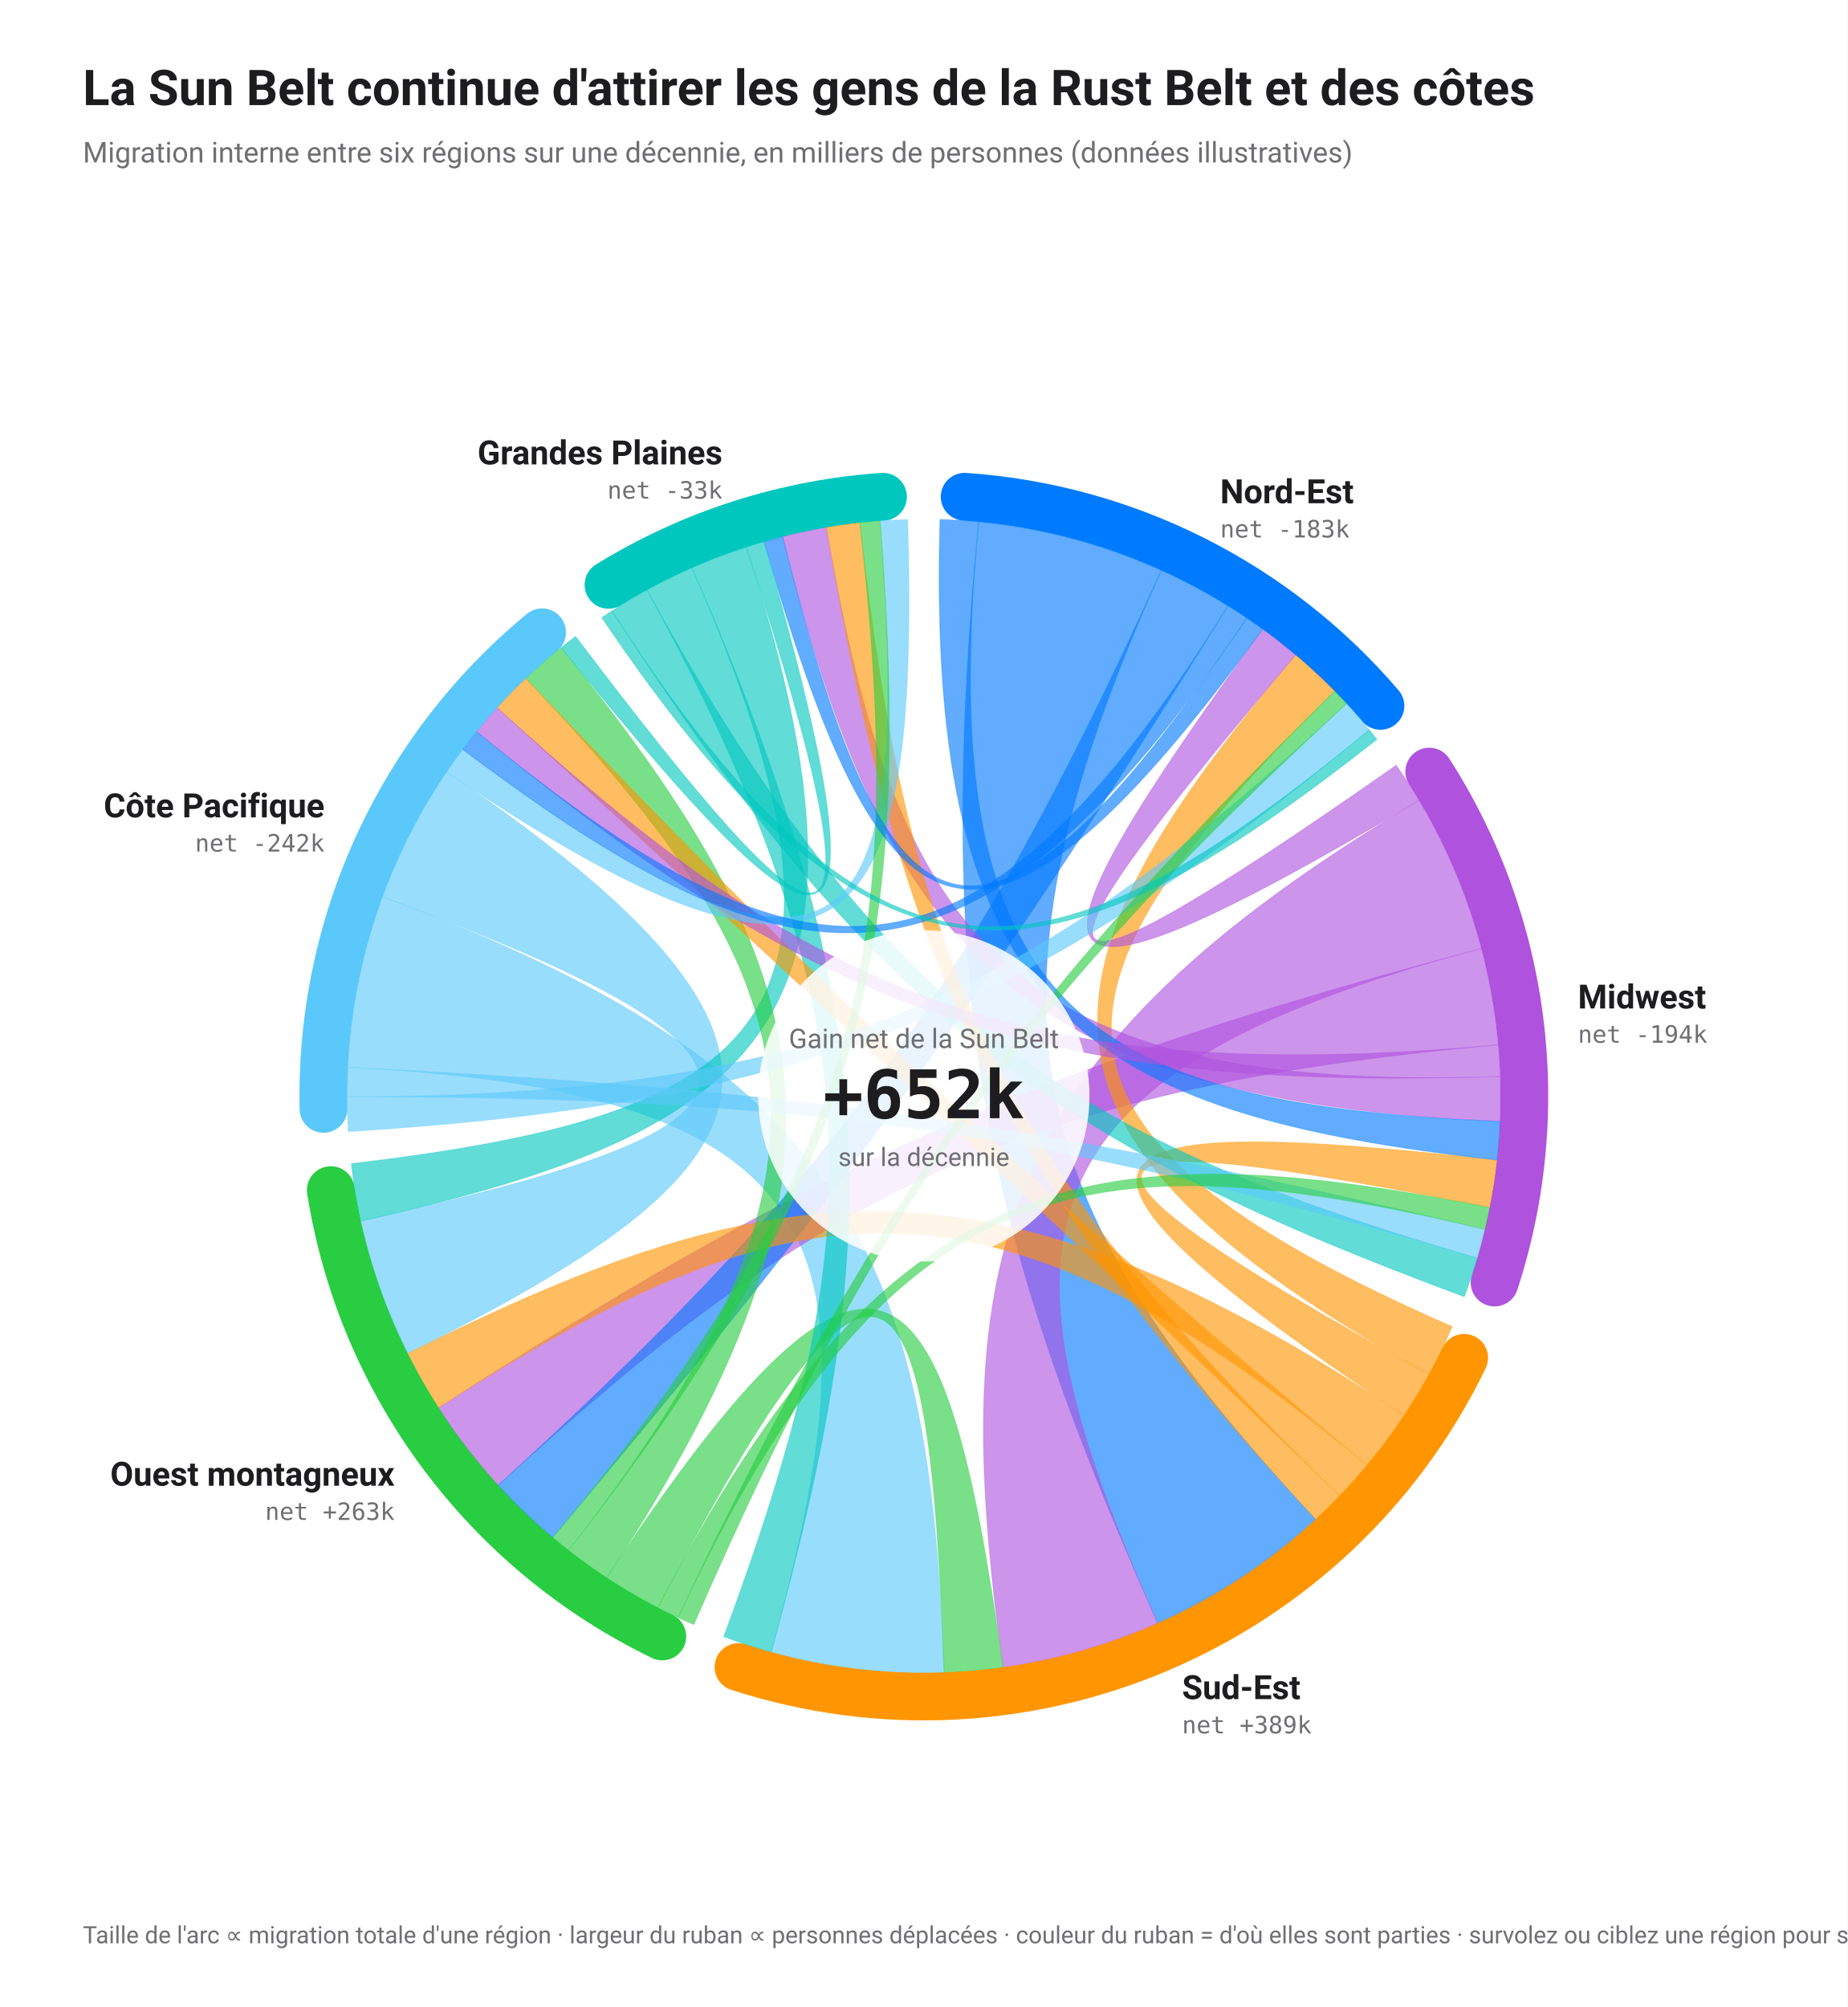
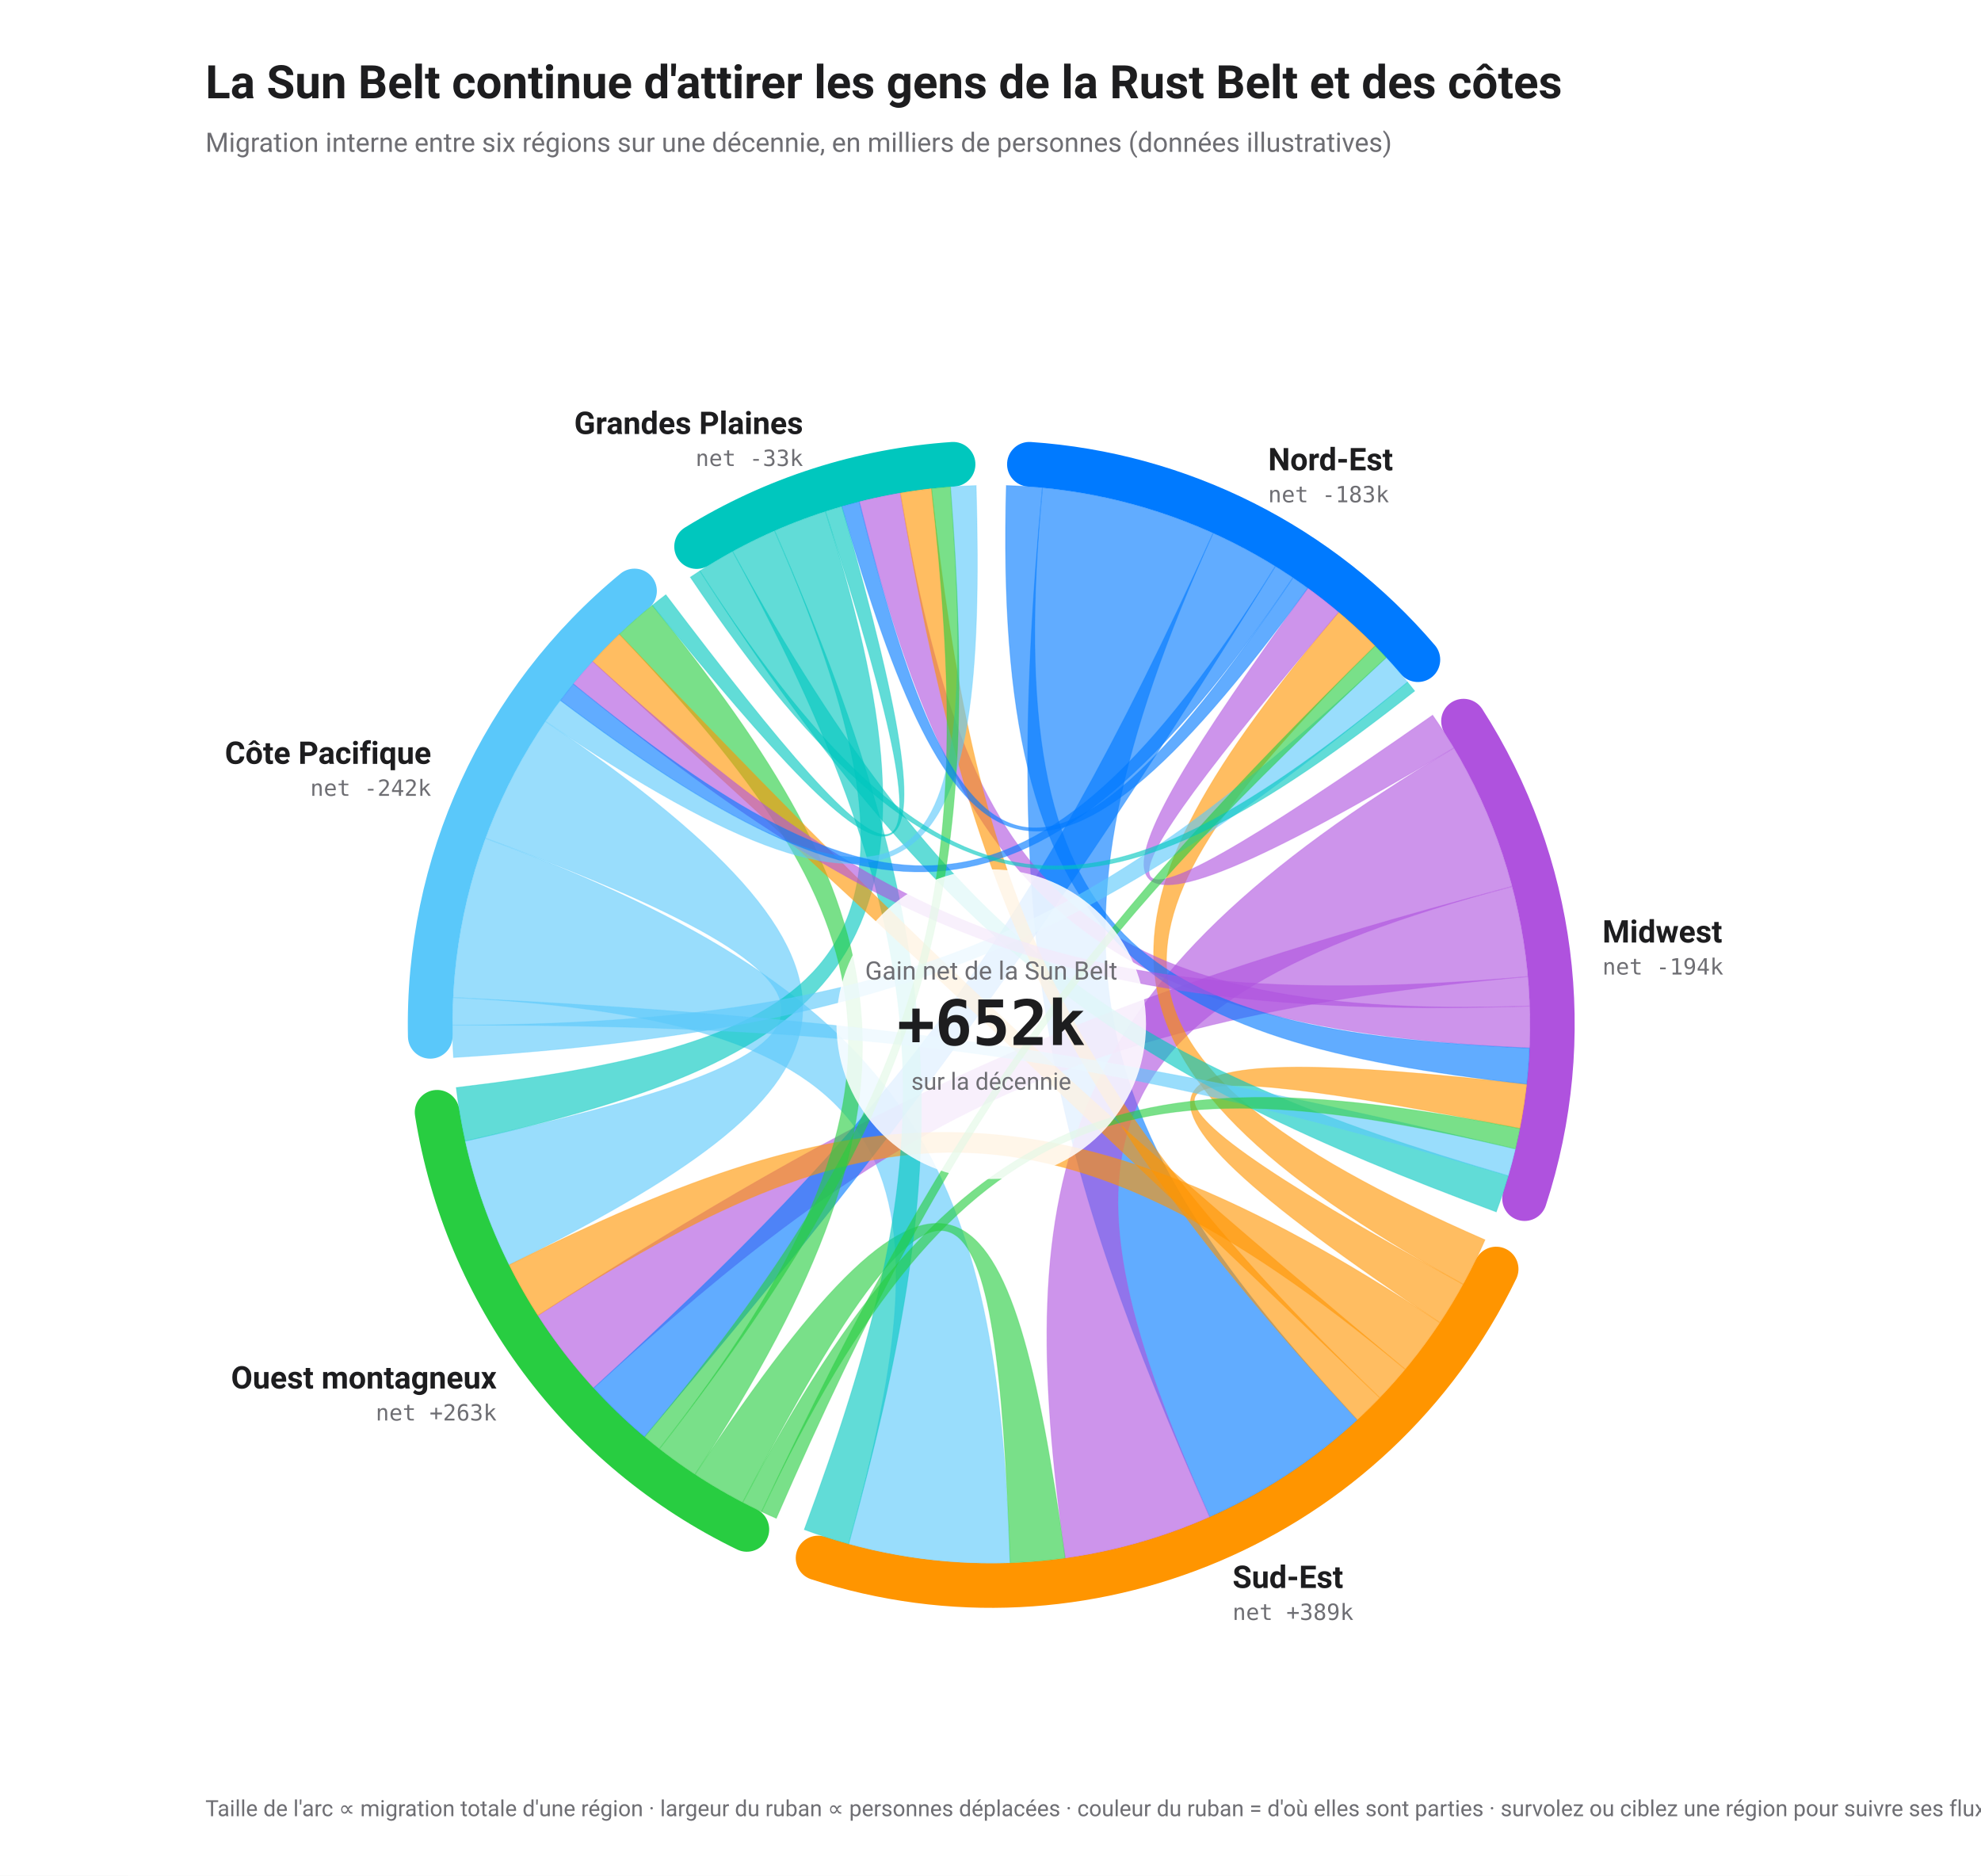
- <svg xmlns="http://www.w3.org/2000/svg" width="1160" height="1260" viewBox="0 0 1160 1260" font-family="Roboto, system-ui, sans-serif" role="img" aria-labelledby="dw-title dw-desc">
-   <style>.flow{transition:opacity .18s ease}.arc-hit{cursor:pointer}#flows:hover .flow{opacity:.1}#flows .flow:hover,#flows .flow:focus{opacity:1}#arc-n0:hover ~ #flows .flow,#arc-n0:focus ~ #flows .flow{opacity:.08}#arc-n1:hover ~ #flows .flow,#arc-n1:focus ~ #flows .flow{opacity:.08}#arc-n2:hover ~ #flows .flow,#arc-n2:focus ~ #flows .flow{opacity:.08}#arc-n3:hover ~ #flows .flow,#arc-n3:focus ~ #flows .flow{opacity:.08}#arc-n4:hover ~ #flows .flow,#arc-n4:focus ~ #flows .flow{opacity:.08}#arc-n5:hover ~ #flows .flow,#arc-n5:focus ~ #flows .flow{opacity:.08}#arc-n0:hover ~ #flows .src-n0,#arc-n0:hover ~ #flows .dst-n0,#arc-n0:focus ~ #flows .src-n0,#arc-n0:focus ~ #flows .dst-n0{opacity:1}#arc-n1:hover ~ #flows .src-n1,#arc-n1:hover ~ #flows .dst-n1,#arc-n1:focus ~ #flows .src-n1,#arc-n1:focus ~ #flows .dst-n1{opacity:1}#arc-n2:hover ~ #flows .src-n2,#arc-n2:hover ~ #flows .dst-n2,#arc-n2:focus ~ #flows .src-n2,#arc-n2:focus ~ #flows .dst-n2{opacity:1}#arc-n3:hover ~ #flows .src-n3,#arc-n3:hover ~ #flows .dst-n3,#arc-n3:focus ~ #flows .src-n3,#arc-n3:focus ~ #flows .dst-n3{opacity:1}#arc-n4:hover ~ #flows .src-n4,#arc-n4:hover ~ #flows .dst-n4,#arc-n4:focus ~ #flows .src-n4,#arc-n4:focus ~ #flows .dst-n4{opacity:1}#arc-n5:hover ~ #flows .src-n5,#arc-n5:hover ~ #flows .dst-n5,#arc-n5:focus ~ #flows .src-n5,#arc-n5:focus ~ #flows .dst-n5{opacity:1}.flow:focus,.arc-hit:focus{outline:none}</style>
-   <rect width="1160" height="1260" fill="#FFFFFF" />
-   <text x="52" y="66" font-size="31" font-weight="700" fill="#1D1D1F">La Sun Belt continue d'attirer les gens de la Rust Belt et des côtes</text>
-   <text x="52" y="102" font-size="18" fill="#6E6E73">Migration interne entre six régions sur une décennie, en milliers de personnes (données illustratives)</text>
-   <path id="arc-n0" class="arc-hit" tabindex="0" role="img" aria-label="Northeast: 339k left, 156k arrived (net -183k)" d="M606.52,296.90 A392.00,392.00 0 0 1 878.20,433.56 A15.00,15.00 0 0 1 855.38,453.03 A362.00,362.00 0 0 0 604.49,326.83 A15.00,15.00 0 0 1 606.52,296.90 Z" fill="#007AFF" />
-   <path id="arc-n1" class="arc-hit" tabindex="0" role="img" aria-label="Midwest: 370k left, 176k arrived (net -194k)" d="M909.82,476.15 A392.00,392.00 0 0 1 952.59,809.83 A15.00,15.00 0 0 1 924.07,800.51 A362.00,362.00 0 0 0 884.58,492.36 A15.00,15.00 0 0 1 909.82,476.15 Z" fill="#AF52DE" />
-   <path id="arc-n2" class="arc-hit" tabindex="0" role="img" aria-label="Southeast: 233k left, 622k arrived (net +389k)" d="M932.73,859.02 A392.00,392.00 0 0 1 458.68,1060.75 A15.00,15.00 0 0 1 467.96,1032.23 A362.00,362.00 0 0 0 905.73,845.93 A15.00,15.00 0 0 1 932.73,859.02 Z" fill="#FF9500" />
-   <path id="arc-n3" class="arc-hit" tabindex="0" role="img" aria-label="Mountain West: 163k left, 426k arrived (net +263k)" d="M409.46,1040.96 A392.00,392.00 0 0 1 192.86,749.52 A15.00,15.00 0 0 1 222.49,744.81 A362.00,362.00 0 0 0 422.51,1013.95 A15.00,15.00 0 0 1 409.46,1040.96 Z" fill="#28CD41" />
-   <path id="arc-n4" class="arc-hit" tabindex="0" role="img" aria-label="Pacific Coast: 399k left, 157k arrived (net -242k)" d="M188.10,696.69 A392.00,392.00 0 0 1 331.00,385.24 A15.00,15.00 0 0 1 350.05,408.41 A362.00,362.00 0 0 0 218.09,696.03 A15.00,15.00 0 0 1 188.10,696.69 Z" fill="#5AC8FA" />
-   <path id="arc-n5" class="arc-hit" tabindex="0" role="img" aria-label="Great Plains: 176k left, 143k arrived (net -33k)" d="M374.15,354.40 A392.00,392.00 0 0 1 553.48,296.90 A15.00,15.00 0 0 1 555.51,326.83 A362.00,362.00 0 0 0 389.91,379.93 A15.00,15.00 0 0 1 374.15,354.40 Z" fill="#00C7BE" />
-   <g id="flows">
-     <path class="flow src-n0 dst-n2" tabindex="0" role="img" aria-label="Northeast → Southeast: 186k people moved" d="M614.41,327.64 A362.00,362.00 0 0 1 729.08,358.12 C600.87,641.82 648.84,762.39 825.87,953.70 A362.00,362.00 0 0 1 726.74,1018.92 C621.09,780.66 584.82,637.55 614.41,327.64 Z" fill="#007AFF" fill-opacity="0.62" stroke="#007AFF" stroke-opacity="0.28" stroke-width="0.6" />
-     <path class="flow src-n4 dst-n2" tabindex="0" role="img" aria-label="Pacific Coast → Southeast: 171k people moved" d="M218.44,670.06 A362.00,362.00 0 0 1 240.23,563.10 C532.43,670.51 583.55,789.30 592.67,1049.78 A362.00,362.00 0 0 1 484.24,1037.11 C553.19,785.75 529.38,685.49 218.44,670.06 Z" fill="#5AC8FA" fill-opacity="0.62" stroke="#5AC8FA" stroke-opacity="0.28" stroke-width="0.6" />
-     <path class="flow src-n1 dst-n2" tabindex="0" role="img" aria-label="Midwest → Southeast: 158k people moved" d="M890.83,502.45 A362.00,362.00 0 0 1 929.98,595.48 C629.00,675.05 621.09,780.66 726.74,1018.92 A362.00,362.00 0 0 1 629.68,1046.57 C593.91,788.40 623.52,662.02 890.83,502.45 Z" fill="#AF52DE" fill-opacity="0.62" stroke="#AF52DE" stroke-opacity="0.28" stroke-width="0.6" />
-     <path class="flow src-n4 dst-n3" tabindex="0" role="img" aria-label="Pacific Coast → Mountain West: 138k people moved" d="M240.23,563.10 A362.00,362.00 0 0 1 280.53,484.62 C538.07,659.53 489.31,733.27 256.11,849.69 A362.00,362.00 0 0 1 226.62,766.54 C481.05,709.99 532.43,670.51 240.23,563.10 Z" fill="#5AC8FA" fill-opacity="0.62" stroke="#5AC8FA" stroke-opacity="0.28" stroke-width="0.6" />
-     <path class="flow src-n1 dst-n3" tabindex="0" role="img" aria-label="Midwest → Mountain West: 96k people moved" d="M929.98,595.48 A362.00,362.00 0 0 1 940.58,656.00 C630.48,683.52 505.21,756.42 312.90,932.34 A362.00,362.00 0 0 1 275.43,883.65 C494.72,742.78 629.00,675.05 929.98,595.48 Z" fill="#AF52DE" fill-opacity="0.62" stroke="#AF52DE" stroke-opacity="0.28" stroke-width="0.6" />
-     <path class="flow src-n0 dst-n3" tabindex="0" role="img" aria-label="Northeast → Mountain West: 74k people moved" d="M729.08,358.12 A362.00,362.00 0 0 1 770.90,380.42 C606.73,644.94 514.79,765.60 347.11,965.14 A362.00,362.00 0 0 1 312.90,932.34 C505.21,756.42 600.87,641.82 729.08,358.12 Z" fill="#007AFF" fill-opacity="0.62" stroke="#007AFF" stroke-opacity="0.28" stroke-width="0.6" />
-     <path class="flow src-n2 dst-n3" tabindex="0" role="img" aria-label="Southeast → Mountain West: 61k people moved" d="M881.42,888.48 A362.00,362.00 0 0 1 858.06,919.80 C618.93,720.45 494.72,742.78 275.43,883.65 A362.00,362.00 0 0 1 256.11,849.69 C489.31,733.27 622.20,716.07 881.42,888.48 Z" fill="#FF9500" fill-opacity="0.62" stroke="#FF9500" stroke-opacity="0.28" stroke-width="0.6" />
-     <path class="flow src-n3 dst-n2" tabindex="0" role="img" aria-label="Mountain West → Southeast: 58k people moved" d="M413.05,1009.20 A362.00,362.00 0 0 1 381.00,990.40 C552.14,730.34 593.91,788.40 629.68,1046.57 A362.00,362.00 0 0 1 592.67,1049.78 C583.55,789.30 556.63,732.97 413.05,1009.20 Z" fill="#28CD41" fill-opacity="0.62" stroke="#28CD41" stroke-opacity="0.28" stroke-width="0.6" />
-     <path class="flow src-n5 dst-n3" tabindex="0" role="img" aria-label="Great Plains → Mountain West: 57k people moved" d="M434.43,356.56 A362.00,362.00 0 0 1 468.56,343.58 C564.40,639.78 481.05,709.99 226.62,766.54 A362.00,362.00 0 0 1 220.51,730.55 C479.34,699.91 559.62,641.60 434.43,356.56 Z" fill="#00C7BE" fill-opacity="0.62" stroke="#00C7BE" stroke-opacity="0.28" stroke-width="0.6" />
-     <path class="flow src-n2 dst-n0" tabindex="0" role="img" aria-label="Southeast → Northeast: 52k people moved" d="M911.76,832.85 A362.00,362.00 0 0 1 897.04,862.73 C624.39,712.46 645.35,610.52 813.38,411.27 A362.00,362.00 0 0 1 837.83,433.90 C652.19,616.85 626.45,708.28 911.76,832.85 Z" fill="#FF9500" fill-opacity="0.62" stroke="#FF9500" stroke-opacity="0.28" stroke-width="0.6" />
-     <path class="flow src-n5 dst-n2" tabindex="0" role="img" aria-label="Great Plains → Southeast: 49k people moved" d="M406.26,370.42 A362.00,362.00 0 0 1 434.43,356.56 C559.62,641.60 553.19,785.75 484.24,1037.11 A362.00,362.00 0 0 1 454.36,1027.50 C544.82,783.06 555.68,643.54 406.26,370.42 Z" fill="#00C7BE" fill-opacity="0.62" stroke="#00C7BE" stroke-opacity="0.28" stroke-width="0.6" />
-     <path class="flow src-n2 dst-n1" tabindex="0" role="img" aria-label="Southeast → Midwest: 47k people moved" d="M897.04,862.73 A362.00,362.00 0 0 1 881.42,888.48 C622.20,716.07 680.73,699.28 939.75,728.29 A362.00,362.00 0 0 1 935.16,758.05 C679.44,707.61 624.39,712.46 897.04,862.73 Z" fill="#FF9500" fill-opacity="0.62" stroke="#FF9500" stroke-opacity="0.28" stroke-width="0.6" />
-     <path class="flow src-n3 dst-n4" tabindex="0" role="img" aria-label="Mountain West → Pacific Coast: 46k people moved" d="M381.00,990.40 A362.00,362.00 0 0 1 357.07,973.21 C548.79,727.93 510.04,614.66 330.14,426.06 A362.00,362.00 0 0 1 352.28,406.60 C516.24,609.21 552.14,730.34 381.00,990.40 Z" fill="#28CD41" fill-opacity="0.62" stroke="#28CD41" stroke-opacity="0.28" stroke-width="0.6" />
-     <path class="flow src-n1 dst-n5" tabindex="0" role="img" aria-label="Midwest → Great Plains: 44k people moved" d="M941.80,675.83 A362.00,362.00 0 0 1 941.65,704.02 C630.63,690.24 555.17,589.73 491.34,337.03 A362.00,362.00 0 0 1 518.92,331.19 C562.90,588.09 630.65,686.30 941.80,675.83 Z" fill="#AF52DE" fill-opacity="0.62" stroke="#AF52DE" stroke-opacity="0.28" stroke-width="0.6" />
-     <path class="flow src-n1 dst-n0" tabindex="0" role="img" aria-label="Midwest → Northeast: 41k people moved" d="M876.56,480.40 A362.00,362.00 0 0 1 890.83,502.45 C623.52,662.02 639.56,605.98 792.70,395.08 A362.00,362.00 0 0 1 813.38,411.27 C645.35,610.52 621.52,658.94 876.56,480.40 Z" fill="#AF52DE" fill-opacity="0.62" stroke="#AF52DE" stroke-opacity="0.28" stroke-width="0.6" />
-     <path class="flow src-n2 dst-n4" tabindex="0" role="img" aria-label="Southeast → Pacific Coast: 40k people moved" d="M858.06,919.80 A362.00,362.00 0 0 1 840.96,938.89 C616.53,723.12 505.03,619.79 312.24,444.39 A362.00,362.00 0 0 1 330.14,426.06 C510.04,614.66 618.93,720.45 858.06,919.80 Z" fill="#FF9500" fill-opacity="0.62" stroke="#FF9500" stroke-opacity="0.28" stroke-width="0.6" />
-     <path class="flow src-n5 dst-n1" tabindex="0" role="img" aria-label="Great Plains → Midwest: 40k people moved" d="M384.23,383.50 A362.00,362.00 0 0 1 406.26,370.42 C555.68,643.54 677.27,716.50 927.40,789.78 A362.00,362.00 0 0 1 919.32,814.11 C675.01,723.31 552.59,645.37 384.23,383.50 Z" fill="#00C7BE" fill-opacity="0.62" stroke="#00C7BE" stroke-opacity="0.28" stroke-width="0.6" />
-     <path class="flow src-n0 dst-n1" tabindex="0" role="img" aria-label="Northeast → Midwest: 38k people moved" d="M590.11,326.14 A362.00,362.00 0 0 1 614.41,327.64 C584.82,637.55 681.26,692.48 941.65,704.02 A362.00,362.00 0 0 1 939.75,728.29 C680.73,699.28 581.42,637.34 590.11,326.14 Z" fill="#007AFF" fill-opacity="0.62" stroke="#007AFF" stroke-opacity="0.28" stroke-width="0.6" />
-     <path class="flow src-n4 dst-n0" tabindex="0" role="img" aria-label="Pacific Coast → Northeast: 34k people moved" d="M218.69,710.41 A362.00,362.00 0 0 1 218.00,688.64 C529.32,688.09 654.30,619.06 845.36,441.77 A362.00,362.00 0 0 1 859.69,458.18 C658.31,623.65 529.42,691.14 218.69,710.41 Z" fill="#5AC8FA" fill-opacity="0.62" stroke="#5AC8FA" stroke-opacity="0.28" stroke-width="0.6" />
-     <path class="flow src-n2 dst-n5" tabindex="0" role="img" aria-label="Southeast → Great Plains: 33k people moved" d="M840.96,938.89 A362.00,362.00 0 0 1 825.87,953.70 C614.42,725.20 562.90,588.09 518.92,331.19 A362.00,362.00 0 0 1 539.85,328.23 C568.76,587.27 616.53,723.12 840.96,938.89 Z" fill="#FF9500" fill-opacity="0.62" stroke="#FF9500" stroke-opacity="0.28" stroke-width="0.6" />
-     <path class="flow src-n1 dst-n4" tabindex="0" role="img" aria-label="Midwest → Pacific Coast: 31k people moved" d="M940.58,656.00 A362.00,362.00 0 0 1 941.80,675.83 C630.65,686.30 501.40,624.00 299.28,459.44 A362.00,362.00 0 0 1 312.24,444.39 C505.03,619.79 630.48,683.52 940.58,656.00 Z" fill="#AF52DE" fill-opacity="0.62" stroke="#AF52DE" stroke-opacity="0.28" stroke-width="0.6" />
-     <path class="flow src-n4 dst-n1" tabindex="0" role="img" aria-label="Pacific Coast → Midwest: 29k people moved" d="M218.00,688.64 A362.00,362.00 0 0 1 218.44,670.06 C529.38,685.49 678.61,711.47 932.16,771.82 A362.00,362.00 0 0 1 927.40,789.78 C677.27,716.50 529.32,688.09 218.00,688.64 Z" fill="#5AC8FA" fill-opacity="0.62" stroke="#5AC8FA" stroke-opacity="0.28" stroke-width="0.6" />
-     <path class="flow src-n4 dst-n5" tabindex="0" role="img" aria-label="Pacific Coast → Great Plains: 27k people moved" d="M280.53,484.62 A362.00,362.00 0 0 1 290.59,470.55 C539.48,657.56 572.33,586.93 552.61,327.04 A362.00,362.00 0 0 1 569.89,326.14 C577.17,586.68 538.07,659.53 280.53,484.62 Z" fill="#5AC8FA" fill-opacity="0.62" stroke="#5AC8FA" stroke-opacity="0.28" stroke-width="0.6" />
-     <path class="flow src-n0 dst-n4" tabindex="0" role="img" aria-label="Northeast → Pacific Coast: 22k people moved" d="M770.90,380.42 A362.00,362.00 0 0 1 782.73,388.09 C608.38,646.01 498.97,627.11 290.59,470.55 A362.00,362.00 0 0 1 299.28,459.44 C501.40,624.00 606.73,644.94 770.90,380.42 Z" fill="#007AFF" fill-opacity="0.62" stroke="#007AFF" stroke-opacity="0.28" stroke-width="0.6" />
-     <path class="flow src-n3 dst-n1" tabindex="0" role="img" aria-label="Mountain West → Midwest: 22k people moved" d="M425.68,1015.46 A362.00,362.00 0 0 1 413.05,1009.20 C556.63,732.97 679.44,707.61 935.16,758.05 A362.00,362.00 0 0 1 932.16,771.82 C678.61,711.47 558.40,733.84 425.68,1015.46 Z" fill="#28CD41" fill-opacity="0.62" stroke="#28CD41" stroke-opacity="0.28" stroke-width="0.6" />
-     <path class="flow src-n3 dst-n5" tabindex="0" role="img" aria-label="Mountain West → Great Plains: 20k people moved" d="M357.07,973.21 A362.00,362.00 0 0 1 347.11,965.14 C547.40,726.80 568.76,587.27 539.85,328.23 A362.00,362.00 0 0 1 552.61,327.04 C572.33,586.93 548.79,727.93 357.07,973.21 Z" fill="#28CD41" fill-opacity="0.62" stroke="#28CD41" stroke-opacity="0.28" stroke-width="0.6" />
-     <path class="flow src-n0 dst-n5" tabindex="0" role="img" aria-label="Northeast → Great Plains: 19k people moved" d="M782.73,388.09 A362.00,362.00 0 0 1 792.70,395.08 C609.78,646.99 551.88,590.62 479.59,340.21 A362.00,362.00 0 0 1 491.34,337.03 C555.17,589.73 608.38,646.01 782.73,388.09 Z" fill="#007AFF" fill-opacity="0.62" stroke="#007AFF" stroke-opacity="0.28" stroke-width="0.6" />
-     <path class="flow src-n5 dst-n4" tabindex="0" role="img" aria-label="Great Plains → Pacific Coast: 18k people moved" d="M468.56,343.58 A362.00,362.00 0 0 1 479.59,340.21 C565.94,639.31 516.24,609.21 352.28,406.60 A362.00,362.00 0 0 1 361.36,399.49 C518.78,607.22 564.40,639.78 468.56,343.58 Z" fill="#00C7BE" fill-opacity="0.62" stroke="#00C7BE" stroke-opacity="0.28" stroke-width="0.6" />
-     <path class="flow src-n3 dst-n0" tabindex="0" role="img" aria-label="Mountain West → Northeast: 17k people moved" d="M435.60,1019.95 A362.00,362.00 0 0 1 425.68,1015.46 C558.40,733.84 652.19,616.85 837.83,433.90 A362.00,362.00 0 0 1 845.36,441.77 C654.30,619.06 559.78,734.47 435.60,1019.95 Z" fill="#28CD41" fill-opacity="0.62" stroke="#28CD41" stroke-opacity="0.28" stroke-width="0.6" />
-     <path class="flow src-n5 dst-n0" tabindex="0" role="img" aria-label="Great Plains → Northeast: 12k people moved" d="M377.80,387.73 A362.00,362.00 0 0 1 384.23,383.50 C552.59,645.37 658.31,623.65 859.69,458.18 A362.00,362.00 0 0 1 864.51,464.17 C659.66,625.33 551.69,645.96 377.80,387.73 Z" fill="#00C7BE" fill-opacity="0.62" stroke="#00C7BE" stroke-opacity="0.28" stroke-width="0.6" />
-   </g>
-   <g id="labels">
-     <text x="766.04" y="310.16" font-size="21" font-weight="600" fill="#1D1D1F" text-anchor="start" dominant-baseline="middle">Nord-Est</text>
-     <text x="766.04" y="333.16" font-size="15" font-family="Roboto Mono, ui-monospace, monospace" fill="#6E6E73" text-anchor="start" dominant-baseline="middle">net -183k</text>
-     <text x="990.64" y="627.37" font-size="21" font-weight="600" fill="#1D1D1F" text-anchor="start" dominant-baseline="middle">Midwest</text>
-     <text x="990.64" y="650.37" font-size="15" font-family="Roboto Mono, ui-monospace, monospace" fill="#6E6E73" text-anchor="start" dominant-baseline="middle">net -194k</text>
-     <text x="742.11" y="1060.94" font-size="21" font-weight="600" fill="#1D1D1F" text-anchor="start" dominant-baseline="middle">Sud-Est</text>
-     <text x="742.11" y="1083.94" font-size="15" font-family="Roboto Mono, ui-monospace, monospace" fill="#6E6E73" text-anchor="start" dominant-baseline="middle">net +389k</text>
-     <text x="247.72" y="926.96" font-size="21" font-weight="600" fill="#1D1D1F" text-anchor="end" dominant-baseline="middle">Ouest montagneux</text>
-     <text x="247.72" y="949.96" font-size="15" font-family="Roboto Mono, ui-monospace, monospace" fill="#6E6E73" text-anchor="end" dominant-baseline="middle">net +263k</text>
-     <text x="203.72" y="507.35" font-size="21" font-weight="600" fill="#1D1D1F" text-anchor="end" dominant-baseline="middle">Côte Pacifique</text>
-     <text x="203.72" y="530.35" font-size="15" font-family="Roboto Mono, ui-monospace, monospace" fill="#6E6E73" text-anchor="end" dominant-baseline="middle">net -242k</text>
-     <text x="453.59" y="285.77" font-size="21" font-weight="600" fill="#1D1D1F" text-anchor="end" dominant-baseline="middle">Grandes Plaines</text>
-     <text x="453.59" y="308.77" font-size="15" font-family="Roboto Mono, ui-monospace, monospace" fill="#6E6E73" text-anchor="end" dominant-baseline="middle">net -33k</text>
-   </g>
-   <circle cx="580.0" cy="688.0" r="104" fill="#FFFFFF" fill-opacity="0.86" />
-   <text x="580.0" y="658.0" text-anchor="middle" font-size="17" fill="#6E6E73">Gain net de la Sun Belt</text>
-   <text x="580.0" y="702.0" text-anchor="middle" font-family="Roboto Mono, ui-monospace, monospace" font-size="42" font-weight="700" fill="#1D1D1F">+652k</text>
-   <text x="580.0" y="732.0" text-anchor="middle" font-size="16" fill="#6E6E73">sur la décennie</text>
-   <text x="52" y="1220" font-size="15" fill="#6E6E73">Taille de l'arc ∝ migration totale d'une région · largeur du ruban ∝ personnes déplacées · couleur du ruban = d'où elles sont parties · survolez ou ciblez une région pour suivre ses flux</text>
-   <g data-fs-internal="" role="button" tabindex="0" aria-label="Toggle fullscreen" transform="translate(1112,14)" style="display:none;cursor:pointer">
-     <rect x="0" y="0" width="34" height="34" rx="8" fill="#F2F3F5" />
-     <path d="M6 13 V6 h7 M28 13 V6 h-7 M6 21 v7 h7 M28 21 v7 h-7" fill="none" stroke="#1D1D1F" stroke-width="2" stroke-linecap="round" />
+ <svg xmlns="http://www.w3.org/2000/svg" width="1331" height="1260" viewBox="0 0 1331 1260" font-family="Roboto, system-ui, sans-serif" role="img" aria-labelledby="dw-title dw-desc">
+   <rect width="1331" height="1260" fill="#FFFFFF" />
+   <g transform="translate(86,0)">
+     <style>.flow{transition:opacity .18s ease}.arc-hit{cursor:pointer}#flows:hover .flow{opacity:.1}#flows .flow:hover,#flows .flow:focus{opacity:1}#arc-n0:hover ~ #flows .flow,#arc-n0:focus ~ #flows .flow{opacity:.08}#arc-n1:hover ~ #flows .flow,#arc-n1:focus ~ #flows .flow{opacity:.08}#arc-n2:hover ~ #flows .flow,#arc-n2:focus ~ #flows .flow{opacity:.08}#arc-n3:hover ~ #flows .flow,#arc-n3:focus ~ #flows .flow{opacity:.08}#arc-n4:hover ~ #flows .flow,#arc-n4:focus ~ #flows .flow{opacity:.08}#arc-n5:hover ~ #flows .flow,#arc-n5:focus ~ #flows .flow{opacity:.08}#arc-n0:hover ~ #flows .src-n0,#arc-n0:hover ~ #flows .dst-n0,#arc-n0:focus ~ #flows .src-n0,#arc-n0:focus ~ #flows .dst-n0{opacity:1}#arc-n1:hover ~ #flows .src-n1,#arc-n1:hover ~ #flows .dst-n1,#arc-n1:focus ~ #flows .src-n1,#arc-n1:focus ~ #flows .dst-n1{opacity:1}#arc-n2:hover ~ #flows .src-n2,#arc-n2:hover ~ #flows .dst-n2,#arc-n2:focus ~ #flows .src-n2,#arc-n2:focus ~ #flows .dst-n2{opacity:1}#arc-n3:hover ~ #flows .src-n3,#arc-n3:hover ~ #flows .dst-n3,#arc-n3:focus ~ #flows .src-n3,#arc-n3:focus ~ #flows .dst-n3{opacity:1}#arc-n4:hover ~ #flows .src-n4,#arc-n4:hover ~ #flows .dst-n4,#arc-n4:focus ~ #flows .src-n4,#arc-n4:focus ~ #flows .dst-n4{opacity:1}#arc-n5:hover ~ #flows .src-n5,#arc-n5:hover ~ #flows .dst-n5,#arc-n5:focus ~ #flows .src-n5,#arc-n5:focus ~ #flows .dst-n5{opacity:1}.flow:focus,.arc-hit:focus{outline:none}</style>
+     <rect width="1160" height="1260" fill="#FFFFFF" />
+     <text x="52" y="66" font-size="31" font-weight="700" fill="#1D1D1F">La Sun Belt continue d'attirer les gens de la Rust Belt et des côtes</text>
+     <text x="52" y="102" font-size="18" fill="#6E6E73">Migration interne entre six régions sur une décennie, en milliers de personnes (données illustratives)</text>
+     <path id="arc-n0" class="arc-hit" tabindex="0" role="img" aria-label="Northeast: 339k left, 156k arrived (net -183k)" d="M606.52,296.90 A392.00,392.00 0 0 1 878.20,433.56 A15.00,15.00 0 0 1 855.38,453.03 A362.00,362.00 0 0 0 604.49,326.83 A15.00,15.00 0 0 1 606.52,296.90 Z" fill="#007AFF" />
+     <path id="arc-n1" class="arc-hit" tabindex="0" role="img" aria-label="Midwest: 370k left, 176k arrived (net -194k)" d="M909.82,476.15 A392.00,392.00 0 0 1 952.59,809.83 A15.00,15.00 0 0 1 924.07,800.51 A362.00,362.00 0 0 0 884.58,492.36 A15.00,15.00 0 0 1 909.82,476.15 Z" fill="#AF52DE" />
+     <path id="arc-n2" class="arc-hit" tabindex="0" role="img" aria-label="Southeast: 233k left, 622k arrived (net +389k)" d="M932.73,859.02 A392.00,392.00 0 0 1 458.68,1060.75 A15.00,15.00 0 0 1 467.96,1032.23 A362.00,362.00 0 0 0 905.73,845.93 A15.00,15.00 0 0 1 932.73,859.02 Z" fill="#FF9500" />
+     <path id="arc-n3" class="arc-hit" tabindex="0" role="img" aria-label="Mountain West: 163k left, 426k arrived (net +263k)" d="M409.46,1040.96 A392.00,392.00 0 0 1 192.86,749.52 A15.00,15.00 0 0 1 222.49,744.81 A362.00,362.00 0 0 0 422.51,1013.95 A15.00,15.00 0 0 1 409.46,1040.96 Z" fill="#28CD41" />
+     <path id="arc-n4" class="arc-hit" tabindex="0" role="img" aria-label="Pacific Coast: 399k left, 157k arrived (net -242k)" d="M188.10,696.69 A392.00,392.00 0 0 1 331.00,385.24 A15.00,15.00 0 0 1 350.05,408.41 A362.00,362.00 0 0 0 218.09,696.03 A15.00,15.00 0 0 1 188.10,696.69 Z" fill="#5AC8FA" />
+     <path id="arc-n5" class="arc-hit" tabindex="0" role="img" aria-label="Great Plains: 176k left, 143k arrived (net -33k)" d="M374.15,354.40 A392.00,392.00 0 0 1 553.48,296.90 A15.00,15.00 0 0 1 555.51,326.83 A362.00,362.00 0 0 0 389.91,379.93 A15.00,15.00 0 0 1 374.15,354.40 Z" fill="#00C7BE" />
+     <g id="flows">
+       <path class="flow src-n0 dst-n2" tabindex="0" role="img" aria-label="Northeast → Southeast: 186k people moved" d="M614.41,327.64 A362.00,362.00 0 0 1 729.08,358.12 C600.87,641.82 648.84,762.39 825.87,953.70 A362.00,362.00 0 0 1 726.74,1018.92 C621.09,780.66 584.82,637.55 614.41,327.64 Z" fill="#007AFF" fill-opacity="0.62" stroke="#007AFF" stroke-opacity="0.28" stroke-width="0.6" />
+       <path class="flow src-n4 dst-n2" tabindex="0" role="img" aria-label="Pacific Coast → Southeast: 171k people moved" d="M218.44,670.06 A362.00,362.00 0 0 1 240.23,563.10 C532.43,670.51 583.55,789.30 592.67,1049.78 A362.00,362.00 0 0 1 484.24,1037.11 C553.19,785.75 529.38,685.49 218.44,670.06 Z" fill="#5AC8FA" fill-opacity="0.62" stroke="#5AC8FA" stroke-opacity="0.28" stroke-width="0.6" />
+       <path class="flow src-n1 dst-n2" tabindex="0" role="img" aria-label="Midwest → Southeast: 158k people moved" d="M890.83,502.45 A362.00,362.00 0 0 1 929.98,595.48 C629.00,675.05 621.09,780.66 726.74,1018.92 A362.00,362.00 0 0 1 629.68,1046.57 C593.91,788.40 623.52,662.02 890.83,502.45 Z" fill="#AF52DE" fill-opacity="0.62" stroke="#AF52DE" stroke-opacity="0.28" stroke-width="0.6" />
+       <path class="flow src-n4 dst-n3" tabindex="0" role="img" aria-label="Pacific Coast → Mountain West: 138k people moved" d="M240.23,563.10 A362.00,362.00 0 0 1 280.53,484.62 C538.07,659.53 489.31,733.27 256.11,849.69 A362.00,362.00 0 0 1 226.62,766.54 C481.05,709.99 532.43,670.51 240.23,563.10 Z" fill="#5AC8FA" fill-opacity="0.62" stroke="#5AC8FA" stroke-opacity="0.28" stroke-width="0.6" />
+       <path class="flow src-n1 dst-n3" tabindex="0" role="img" aria-label="Midwest → Mountain West: 96k people moved" d="M929.98,595.48 A362.00,362.00 0 0 1 940.58,656.00 C630.48,683.52 505.21,756.42 312.90,932.34 A362.00,362.00 0 0 1 275.43,883.65 C494.72,742.78 629.00,675.05 929.98,595.48 Z" fill="#AF52DE" fill-opacity="0.62" stroke="#AF52DE" stroke-opacity="0.28" stroke-width="0.6" />
+       <path class="flow src-n0 dst-n3" tabindex="0" role="img" aria-label="Northeast → Mountain West: 74k people moved" d="M729.08,358.12 A362.00,362.00 0 0 1 770.90,380.42 C606.73,644.94 514.79,765.60 347.11,965.14 A362.00,362.00 0 0 1 312.90,932.34 C505.21,756.42 600.87,641.82 729.08,358.12 Z" fill="#007AFF" fill-opacity="0.62" stroke="#007AFF" stroke-opacity="0.28" stroke-width="0.6" />
+       <path class="flow src-n2 dst-n3" tabindex="0" role="img" aria-label="Southeast → Mountain West: 61k people moved" d="M881.42,888.48 A362.00,362.00 0 0 1 858.06,919.80 C618.93,720.45 494.72,742.78 275.43,883.65 A362.00,362.00 0 0 1 256.11,849.69 C489.31,733.27 622.20,716.07 881.42,888.48 Z" fill="#FF9500" fill-opacity="0.62" stroke="#FF9500" stroke-opacity="0.28" stroke-width="0.6" />
+       <path class="flow src-n3 dst-n2" tabindex="0" role="img" aria-label="Mountain West → Southeast: 58k people moved" d="M413.05,1009.20 A362.00,362.00 0 0 1 381.00,990.40 C552.14,730.34 593.91,788.40 629.68,1046.57 A362.00,362.00 0 0 1 592.67,1049.78 C583.55,789.30 556.63,732.97 413.05,1009.20 Z" fill="#28CD41" fill-opacity="0.62" stroke="#28CD41" stroke-opacity="0.28" stroke-width="0.6" />
+       <path class="flow src-n5 dst-n3" tabindex="0" role="img" aria-label="Great Plains → Mountain West: 57k people moved" d="M434.43,356.56 A362.00,362.00 0 0 1 468.56,343.58 C564.40,639.78 481.05,709.99 226.62,766.54 A362.00,362.00 0 0 1 220.51,730.55 C479.34,699.91 559.62,641.60 434.43,356.56 Z" fill="#00C7BE" fill-opacity="0.62" stroke="#00C7BE" stroke-opacity="0.28" stroke-width="0.6" />
+       <path class="flow src-n2 dst-n0" tabindex="0" role="img" aria-label="Southeast → Northeast: 52k people moved" d="M911.76,832.85 A362.00,362.00 0 0 1 897.04,862.73 C624.39,712.46 645.35,610.52 813.38,411.27 A362.00,362.00 0 0 1 837.83,433.90 C652.19,616.85 626.45,708.28 911.76,832.85 Z" fill="#FF9500" fill-opacity="0.62" stroke="#FF9500" stroke-opacity="0.28" stroke-width="0.6" />
+       <path class="flow src-n5 dst-n2" tabindex="0" role="img" aria-label="Great Plains → Southeast: 49k people moved" d="M406.26,370.42 A362.00,362.00 0 0 1 434.43,356.56 C559.62,641.60 553.19,785.75 484.24,1037.11 A362.00,362.00 0 0 1 454.36,1027.50 C544.82,783.06 555.68,643.54 406.26,370.42 Z" fill="#00C7BE" fill-opacity="0.62" stroke="#00C7BE" stroke-opacity="0.28" stroke-width="0.6" />
+       <path class="flow src-n2 dst-n1" tabindex="0" role="img" aria-label="Southeast → Midwest: 47k people moved" d="M897.04,862.73 A362.00,362.00 0 0 1 881.42,888.48 C622.20,716.07 680.73,699.28 939.75,728.29 A362.00,362.00 0 0 1 935.16,758.05 C679.44,707.61 624.39,712.46 897.04,862.73 Z" fill="#FF9500" fill-opacity="0.62" stroke="#FF9500" stroke-opacity="0.28" stroke-width="0.6" />
+       <path class="flow src-n3 dst-n4" tabindex="0" role="img" aria-label="Mountain West → Pacific Coast: 46k people moved" d="M381.00,990.40 A362.00,362.00 0 0 1 357.07,973.21 C548.79,727.93 510.04,614.66 330.14,426.06 A362.00,362.00 0 0 1 352.28,406.60 C516.24,609.21 552.14,730.34 381.00,990.40 Z" fill="#28CD41" fill-opacity="0.62" stroke="#28CD41" stroke-opacity="0.28" stroke-width="0.6" />
+       <path class="flow src-n1 dst-n5" tabindex="0" role="img" aria-label="Midwest → Great Plains: 44k people moved" d="M941.80,675.83 A362.00,362.00 0 0 1 941.65,704.02 C630.63,690.24 555.17,589.73 491.34,337.03 A362.00,362.00 0 0 1 518.92,331.19 C562.90,588.09 630.65,686.30 941.80,675.83 Z" fill="#AF52DE" fill-opacity="0.62" stroke="#AF52DE" stroke-opacity="0.28" stroke-width="0.6" />
+       <path class="flow src-n1 dst-n0" tabindex="0" role="img" aria-label="Midwest → Northeast: 41k people moved" d="M876.56,480.40 A362.00,362.00 0 0 1 890.83,502.45 C623.52,662.02 639.56,605.98 792.70,395.08 A362.00,362.00 0 0 1 813.38,411.27 C645.35,610.52 621.52,658.94 876.56,480.40 Z" fill="#AF52DE" fill-opacity="0.62" stroke="#AF52DE" stroke-opacity="0.28" stroke-width="0.6" />
+       <path class="flow src-n2 dst-n4" tabindex="0" role="img" aria-label="Southeast → Pacific Coast: 40k people moved" d="M858.06,919.80 A362.00,362.00 0 0 1 840.96,938.89 C616.53,723.12 505.03,619.79 312.24,444.39 A362.00,362.00 0 0 1 330.14,426.06 C510.04,614.66 618.93,720.45 858.06,919.80 Z" fill="#FF9500" fill-opacity="0.62" stroke="#FF9500" stroke-opacity="0.28" stroke-width="0.6" />
+       <path class="flow src-n5 dst-n1" tabindex="0" role="img" aria-label="Great Plains → Midwest: 40k people moved" d="M384.23,383.50 A362.00,362.00 0 0 1 406.26,370.42 C555.68,643.54 677.27,716.50 927.40,789.78 A362.00,362.00 0 0 1 919.32,814.11 C675.01,723.31 552.59,645.37 384.23,383.50 Z" fill="#00C7BE" fill-opacity="0.62" stroke="#00C7BE" stroke-opacity="0.28" stroke-width="0.6" />
+       <path class="flow src-n0 dst-n1" tabindex="0" role="img" aria-label="Northeast → Midwest: 38k people moved" d="M590.11,326.14 A362.00,362.00 0 0 1 614.41,327.64 C584.82,637.55 681.26,692.48 941.65,704.02 A362.00,362.00 0 0 1 939.75,728.29 C680.73,699.28 581.42,637.34 590.11,326.14 Z" fill="#007AFF" fill-opacity="0.62" stroke="#007AFF" stroke-opacity="0.28" stroke-width="0.6" />
+       <path class="flow src-n4 dst-n0" tabindex="0" role="img" aria-label="Pacific Coast → Northeast: 34k people moved" d="M218.69,710.41 A362.00,362.00 0 0 1 218.00,688.64 C529.32,688.09 654.30,619.06 845.36,441.77 A362.00,362.00 0 0 1 859.69,458.18 C658.31,623.65 529.42,691.14 218.69,710.41 Z" fill="#5AC8FA" fill-opacity="0.62" stroke="#5AC8FA" stroke-opacity="0.28" stroke-width="0.6" />
+       <path class="flow src-n2 dst-n5" tabindex="0" role="img" aria-label="Southeast → Great Plains: 33k people moved" d="M840.96,938.89 A362.00,362.00 0 0 1 825.87,953.70 C614.42,725.20 562.90,588.09 518.92,331.19 A362.00,362.00 0 0 1 539.85,328.23 C568.76,587.27 616.53,723.12 840.96,938.89 Z" fill="#FF9500" fill-opacity="0.62" stroke="#FF9500" stroke-opacity="0.28" stroke-width="0.6" />
+       <path class="flow src-n1 dst-n4" tabindex="0" role="img" aria-label="Midwest → Pacific Coast: 31k people moved" d="M940.58,656.00 A362.00,362.00 0 0 1 941.80,675.83 C630.65,686.30 501.40,624.00 299.28,459.44 A362.00,362.00 0 0 1 312.24,444.39 C505.03,619.79 630.48,683.52 940.58,656.00 Z" fill="#AF52DE" fill-opacity="0.62" stroke="#AF52DE" stroke-opacity="0.28" stroke-width="0.6" />
+       <path class="flow src-n4 dst-n1" tabindex="0" role="img" aria-label="Pacific Coast → Midwest: 29k people moved" d="M218.00,688.64 A362.00,362.00 0 0 1 218.44,670.06 C529.38,685.49 678.61,711.47 932.16,771.82 A362.00,362.00 0 0 1 927.40,789.78 C677.27,716.50 529.32,688.09 218.00,688.64 Z" fill="#5AC8FA" fill-opacity="0.62" stroke="#5AC8FA" stroke-opacity="0.28" stroke-width="0.6" />
+       <path class="flow src-n4 dst-n5" tabindex="0" role="img" aria-label="Pacific Coast → Great Plains: 27k people moved" d="M280.53,484.62 A362.00,362.00 0 0 1 290.59,470.55 C539.48,657.56 572.33,586.93 552.61,327.04 A362.00,362.00 0 0 1 569.89,326.14 C577.17,586.68 538.07,659.53 280.53,484.62 Z" fill="#5AC8FA" fill-opacity="0.62" stroke="#5AC8FA" stroke-opacity="0.28" stroke-width="0.6" />
+       <path class="flow src-n0 dst-n4" tabindex="0" role="img" aria-label="Northeast → Pacific Coast: 22k people moved" d="M770.90,380.42 A362.00,362.00 0 0 1 782.73,388.09 C608.38,646.01 498.97,627.11 290.59,470.55 A362.00,362.00 0 0 1 299.28,459.44 C501.40,624.00 606.73,644.94 770.90,380.42 Z" fill="#007AFF" fill-opacity="0.62" stroke="#007AFF" stroke-opacity="0.28" stroke-width="0.6" />
+       <path class="flow src-n3 dst-n1" tabindex="0" role="img" aria-label="Mountain West → Midwest: 22k people moved" d="M425.68,1015.46 A362.00,362.00 0 0 1 413.05,1009.20 C556.63,732.97 679.44,707.61 935.16,758.05 A362.00,362.00 0 0 1 932.16,771.82 C678.61,711.47 558.40,733.84 425.68,1015.46 Z" fill="#28CD41" fill-opacity="0.62" stroke="#28CD41" stroke-opacity="0.28" stroke-width="0.6" />
+       <path class="flow src-n3 dst-n5" tabindex="0" role="img" aria-label="Mountain West → Great Plains: 20k people moved" d="M357.07,973.21 A362.00,362.00 0 0 1 347.11,965.14 C547.40,726.80 568.76,587.27 539.85,328.23 A362.00,362.00 0 0 1 552.61,327.04 C572.33,586.93 548.79,727.93 357.07,973.21 Z" fill="#28CD41" fill-opacity="0.62" stroke="#28CD41" stroke-opacity="0.28" stroke-width="0.6" />
+       <path class="flow src-n0 dst-n5" tabindex="0" role="img" aria-label="Northeast → Great Plains: 19k people moved" d="M782.73,388.09 A362.00,362.00 0 0 1 792.70,395.08 C609.78,646.99 551.88,590.62 479.59,340.21 A362.00,362.00 0 0 1 491.34,337.03 C555.17,589.73 608.38,646.01 782.73,388.09 Z" fill="#007AFF" fill-opacity="0.62" stroke="#007AFF" stroke-opacity="0.28" stroke-width="0.6" />
+       <path class="flow src-n5 dst-n4" tabindex="0" role="img" aria-label="Great Plains → Pacific Coast: 18k people moved" d="M468.56,343.58 A362.00,362.00 0 0 1 479.59,340.21 C565.94,639.31 516.24,609.21 352.28,406.60 A362.00,362.00 0 0 1 361.36,399.49 C518.78,607.22 564.40,639.78 468.56,343.58 Z" fill="#00C7BE" fill-opacity="0.62" stroke="#00C7BE" stroke-opacity="0.28" stroke-width="0.6" />
+       <path class="flow src-n3 dst-n0" tabindex="0" role="img" aria-label="Mountain West → Northeast: 17k people moved" d="M435.60,1019.95 A362.00,362.00 0 0 1 425.68,1015.46 C558.40,733.84 652.19,616.85 837.83,433.90 A362.00,362.00 0 0 1 845.36,441.77 C654.30,619.06 559.78,734.47 435.60,1019.95 Z" fill="#28CD41" fill-opacity="0.62" stroke="#28CD41" stroke-opacity="0.28" stroke-width="0.6" />
+       <path class="flow src-n5 dst-n0" tabindex="0" role="img" aria-label="Great Plains → Northeast: 12k people moved" d="M377.80,387.73 A362.00,362.00 0 0 1 384.23,383.50 C552.59,645.37 658.31,623.65 859.69,458.18 A362.00,362.00 0 0 1 864.51,464.17 C659.66,625.33 551.69,645.96 377.80,387.73 Z" fill="#00C7BE" fill-opacity="0.62" stroke="#00C7BE" stroke-opacity="0.28" stroke-width="0.6" />
+     </g>
+     <g id="labels">
+       <text x="766.04" y="310.16" font-size="21" font-weight="600" fill="#1D1D1F" text-anchor="start" dominant-baseline="middle">Nord-Est</text>
+       <text x="766.04" y="333.16" font-size="15" font-family="Roboto Mono, ui-monospace, monospace" fill="#6E6E73" text-anchor="start" dominant-baseline="middle">net -183k</text>
+       <text x="990.64" y="627.37" font-size="21" font-weight="600" fill="#1D1D1F" text-anchor="start" dominant-baseline="middle">Midwest</text>
+       <text x="990.64" y="650.37" font-size="15" font-family="Roboto Mono, ui-monospace, monospace" fill="#6E6E73" text-anchor="start" dominant-baseline="middle">net -194k</text>
+       <text x="742.11" y="1060.94" font-size="21" font-weight="600" fill="#1D1D1F" text-anchor="start" dominant-baseline="middle">Sud-Est</text>
+       <text x="742.11" y="1083.94" font-size="15" font-family="Roboto Mono, ui-monospace, monospace" fill="#6E6E73" text-anchor="start" dominant-baseline="middle">net +389k</text>
+       <text x="247.72" y="926.96" font-size="21" font-weight="600" fill="#1D1D1F" text-anchor="end" dominant-baseline="middle">Ouest montagneux</text>
+       <text x="247.72" y="949.96" font-size="15" font-family="Roboto Mono, ui-monospace, monospace" fill="#6E6E73" text-anchor="end" dominant-baseline="middle">net +263k</text>
+       <text x="203.72" y="507.35" font-size="21" font-weight="600" fill="#1D1D1F" text-anchor="end" dominant-baseline="middle">Côte Pacifique</text>
+       <text x="203.72" y="530.35" font-size="15" font-family="Roboto Mono, ui-monospace, monospace" fill="#6E6E73" text-anchor="end" dominant-baseline="middle">net -242k</text>
+       <text x="453.59" y="285.77" font-size="21" font-weight="600" fill="#1D1D1F" text-anchor="end" dominant-baseline="middle">Grandes Plaines</text>
+       <text x="453.59" y="308.77" font-size="15" font-family="Roboto Mono, ui-monospace, monospace" fill="#6E6E73" text-anchor="end" dominant-baseline="middle">net -33k</text>
+     </g>
+     <circle cx="580.0" cy="688.0" r="104" fill="#FFFFFF" fill-opacity="0.86" />
+     <text x="580.0" y="658.0" text-anchor="middle" font-size="17" fill="#6E6E73">Gain net de la Sun Belt</text>
+     <text x="580.0" y="702.0" text-anchor="middle" font-family="Roboto Mono, ui-monospace, monospace" font-size="42" font-weight="700" fill="#1D1D1F">+652k</text>
+     <text x="580.0" y="732.0" text-anchor="middle" font-size="16" fill="#6E6E73">sur la décennie</text>
+     <text x="52" y="1220" font-size="15" fill="#6E6E73">Taille de l'arc ∝ migration totale d'une région · largeur du ruban ∝ personnes déplacées · couleur du ruban = d'où elles sont parties · survolez ou ciblez une région pour suivre ses flux</text>
+     <g data-fs-internal="" role="button" tabindex="0" aria-label="Toggle fullscreen" transform="translate(1112,14)" style="display:none;cursor:pointer">
+       <rect x="0" y="0" width="34" height="34" rx="8" fill="#F2F3F5" />
+       <path d="M6 13 V6 h7 M28 13 V6 h-7 M6 21 v7 h7 M28 21 v7 h-7" fill="none" stroke="#1D1D1F" stroke-width="2" stroke-linecap="round" />
+     </g>
  </g>
</svg>
